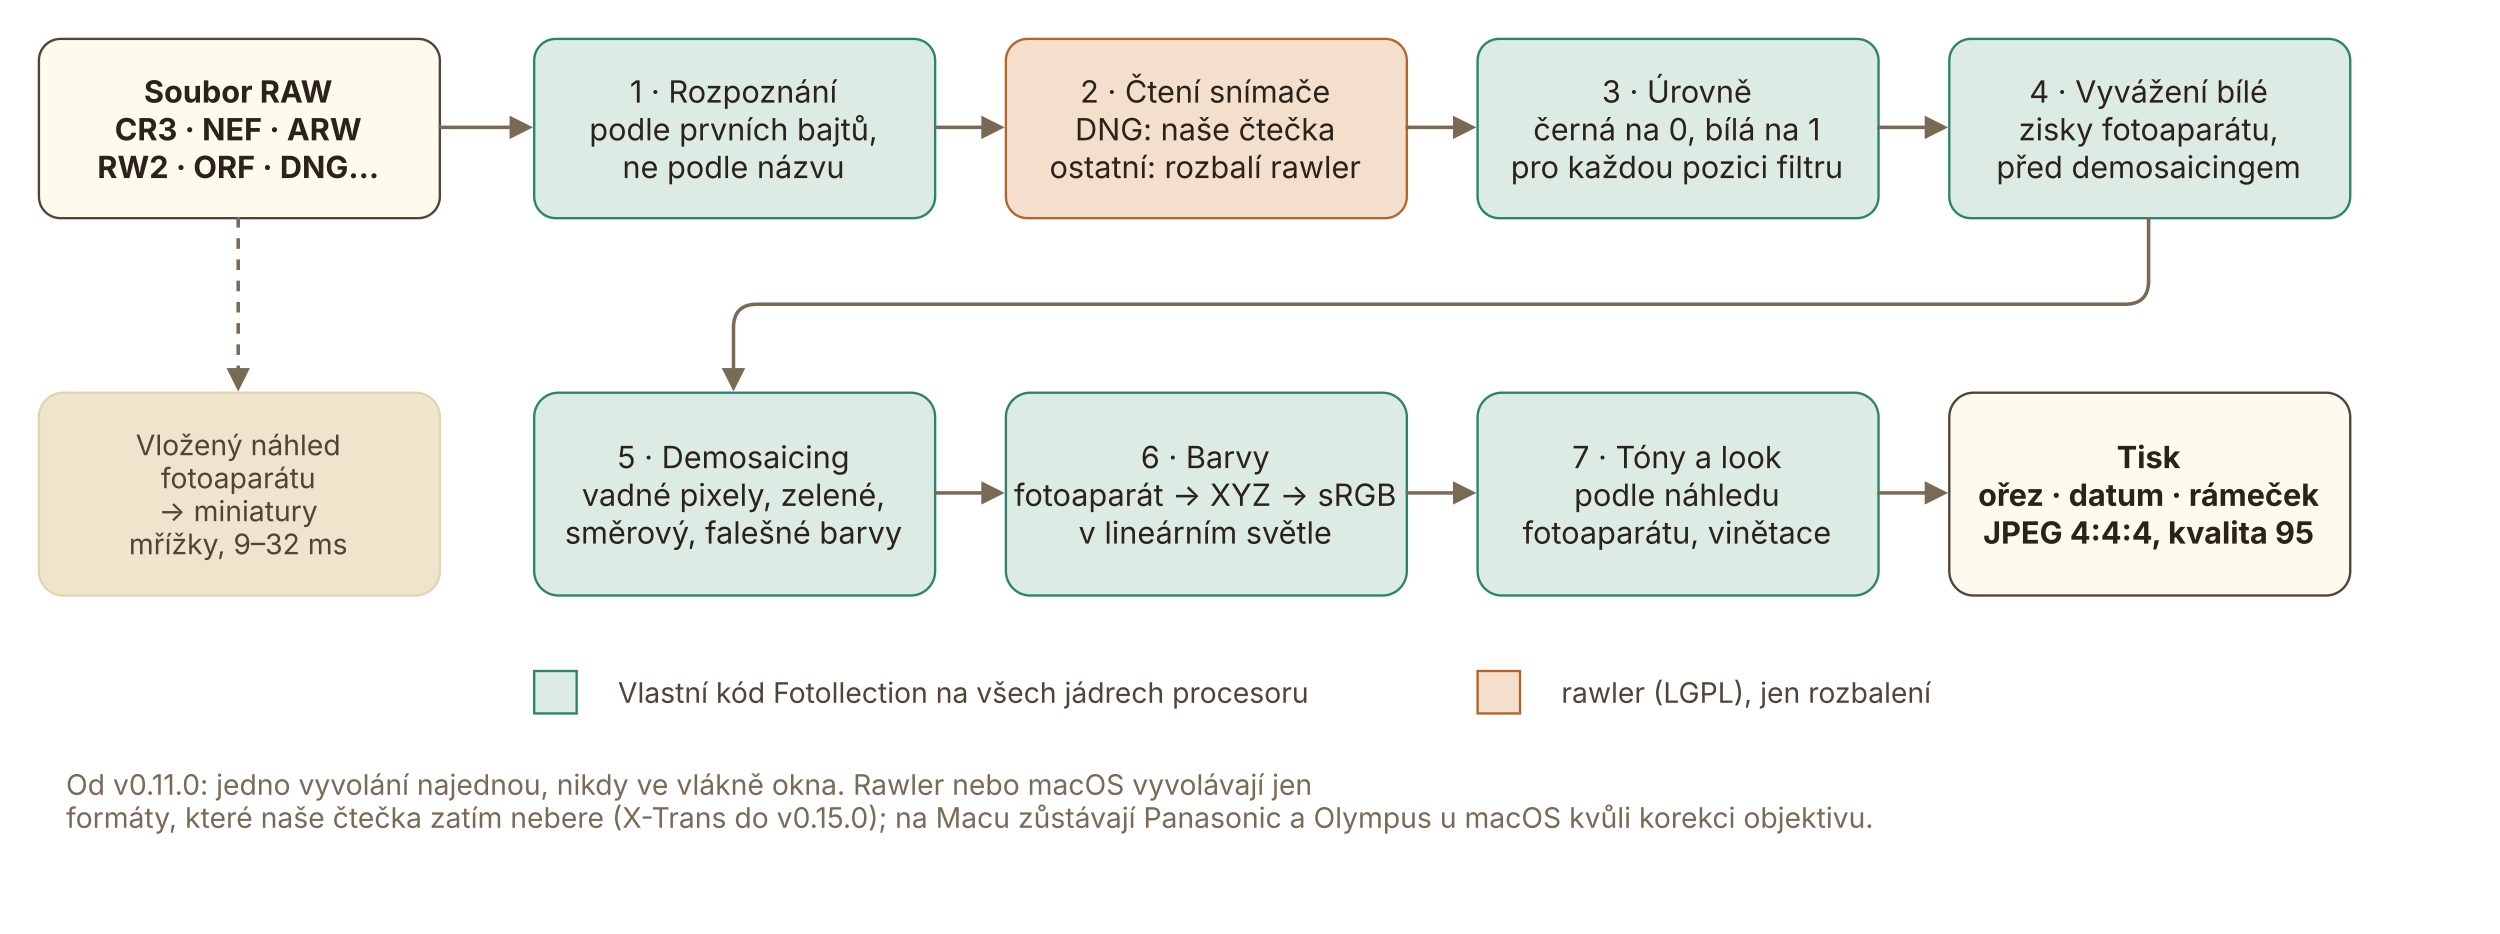
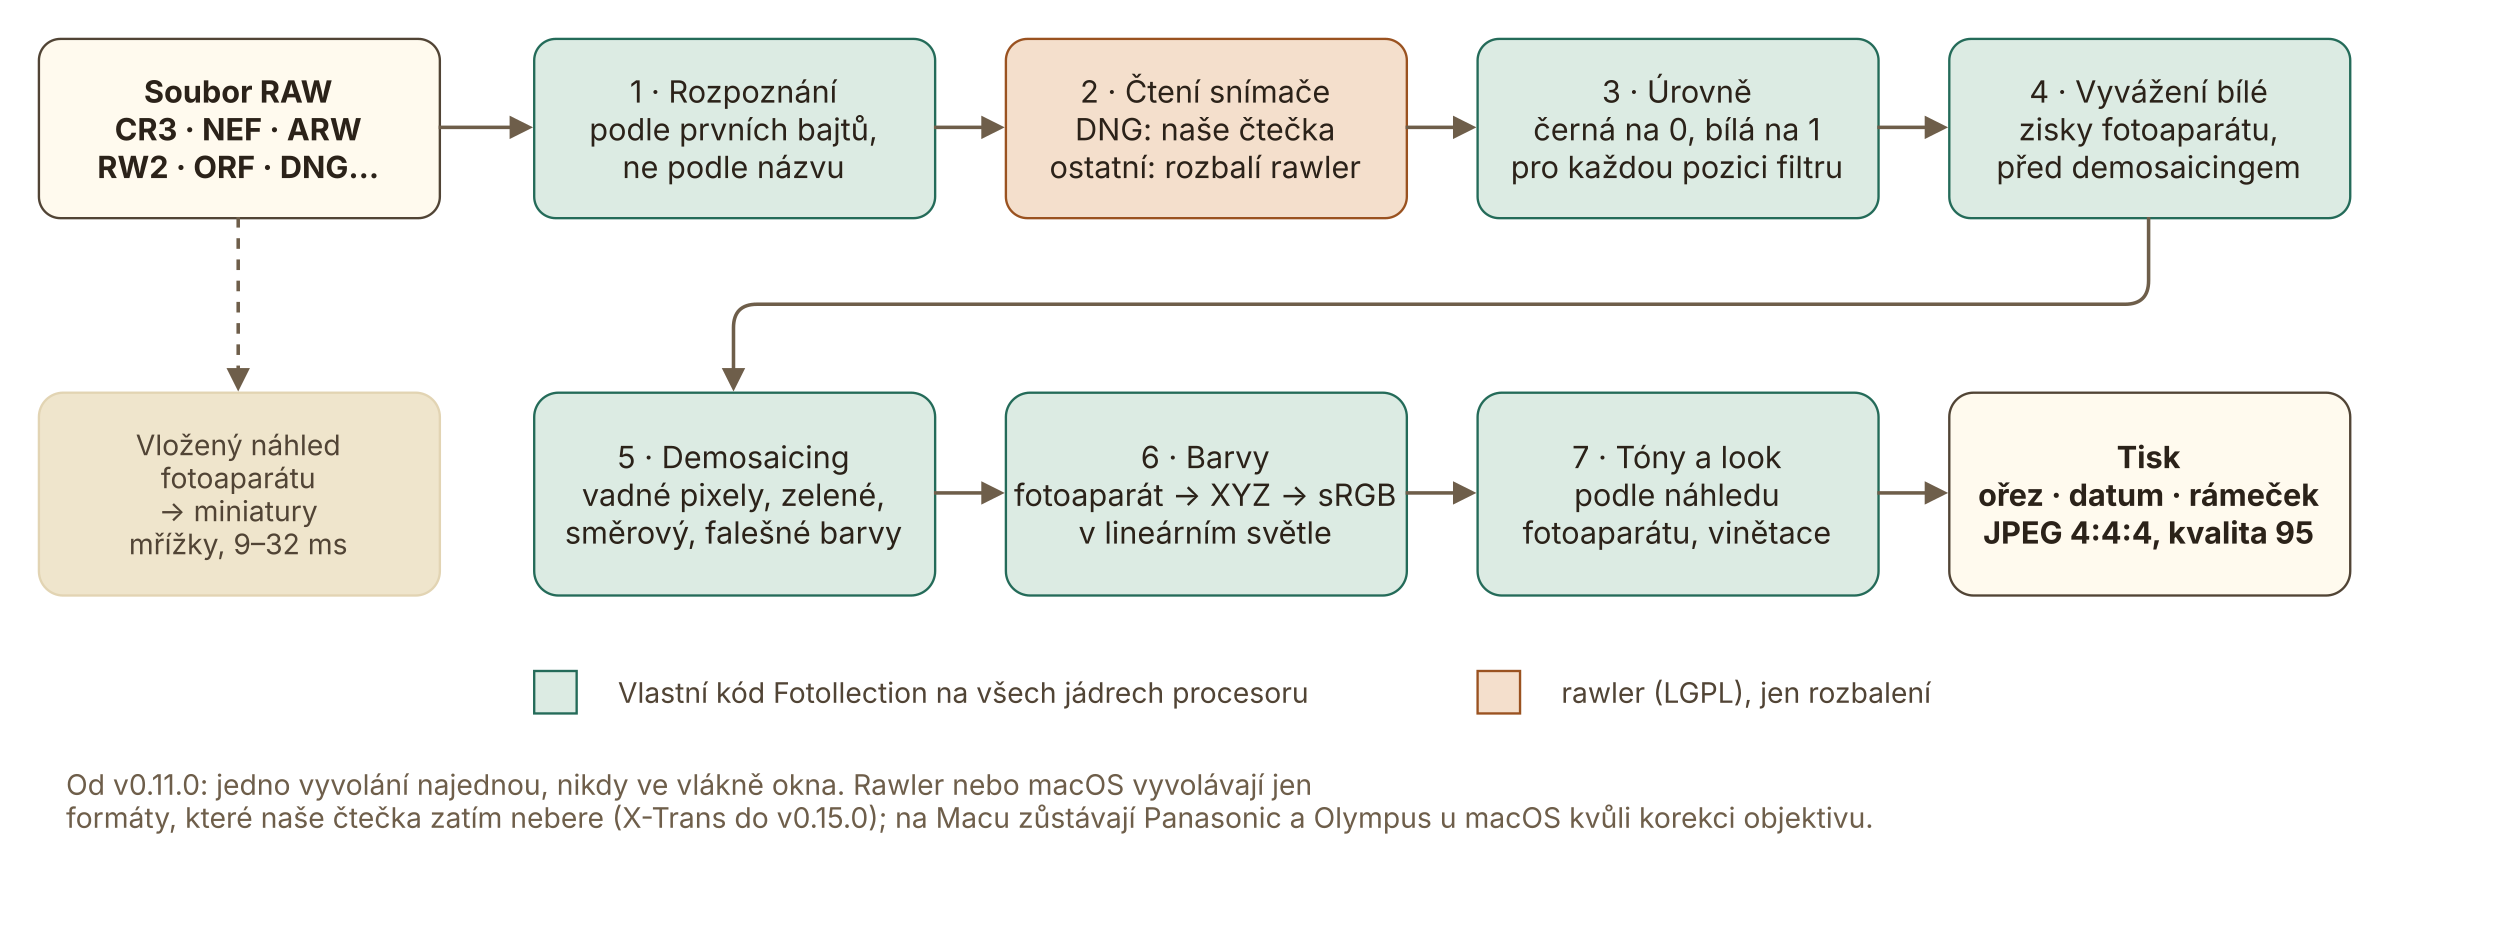
<svg xmlns="http://www.w3.org/2000/svg" role="img" aria-label="raw-develop" style="background: transparent; background-color: transparent; " version="1.1" width="1060px" height="396px" viewBox="0 0 1060 396">
-   <style>@media (prefers-color-scheme: dark){[fill="#fffaee"]{fill:#262019}[stroke="#fffaee"]{stroke:#262019}[fill="#efe5cc"]{fill:#211b15}[stroke="#efe5cc"]{stroke:#211b15}[fill="#2b2219"]{fill:#f3ead6}[stroke="#2b2219"]{stroke:#f3ead6}[fill="#514435"]{fill:#d8cab0}[stroke="#514435"]{stroke:#d8cab0}[fill="#7a6a55"]{fill:#a8977c}[stroke="#7a6a55"]{stroke:#a8977c}[fill="#e2d4b3"]{fill:#3b3127}[stroke="#e2d4b3"]{stroke:#3b3127}[fill="#2c836d"]{fill:#c98a52}[stroke="#2c836d"]{stroke:#c98a52}[fill="#dcebe3"]{fill:#3a2c1f}[stroke="#dcebe3"]{stroke:#3a2c1f}[fill="#b5652a"]{fill:#e3a067}[stroke="#b5652a"]{stroke:#e3a067}[fill="#f4dfcc"]{fill:#3a2a1c}[stroke="#f4dfcc"]{stroke:#3a2a1c}}</style>
+   <style>@media (prefers-color-scheme: dark){[fill="#fffaee"]{fill:#262019}[stroke="#fffaee"]{stroke:#262019}[fill="#efe5cc"]{fill:#2a231b}[stroke="#efe5cc"]{stroke:#2a231b}[fill="#2b2219"]{fill:#f3ead6}[stroke="#2b2219"]{stroke:#f3ead6}[fill="#514435"]{fill:#d8cab0}[stroke="#514435"]{stroke:#d8cab0}[fill="#6e5e4a"]{fill:#a8977c}[stroke="#6e5e4a"]{stroke:#a8977c}[fill="#e2d4b3"]{fill:#3b3127}[stroke="#e2d4b3"]{stroke:#3b3127}[fill="#246b59"]{fill:#5cc0b4}[stroke="#246b59"]{stroke:#5cc0b4}[fill="#dcebe3"]{fill:#1d3a35}[stroke="#dcebe3"]{stroke:#1d3a35}[fill="#9a5220"]{fill:#e3a067}[stroke="#9a5220"]{stroke:#e3a067}[fill="#f4dfcc"]{fill:#3a2a1c}[stroke="#f4dfcc"]{stroke:#3a2a1c}}</style>
  <defs />
  <g>
    <g data-cell-id="0">
      <g data-cell-id="1">
        <g data-cell-id="c3">
          <g transform="translate(0.5,0.5)">
            <rect x="16" y="16" width="170" height="76" rx="9.12" ry="9.12" fill="#fffaee" stroke="#514435" pointer-events="all" />
          </g>
          <g>
            <g fill="#2b2219" font-family="system-ui, -apple-system, 'Segoe UI', sans-serif" font-weight="bold" text-anchor="middle" font-size="13px">
              <text x="101" y="43.5">Soubor RAW</text>
              <text x="101" y="59.5">CR3 · NEF · ARW</text>
              <text x="101" y="75.5">RW2 · ORF · DNG…</text>
            </g>
          </g>
        </g>
        <g data-cell-id="c4">
          <g transform="translate(0.5,0.5)">
-             <rect x="226" y="16" width="170" height="76" rx="9.12" ry="9.12" fill="#dcebe3" stroke="#2c836d" pointer-events="all" />
+             <rect x="226" y="16" width="170" height="76" rx="9.12" ry="9.12" fill="#dcebe3" stroke="#246b59" pointer-events="all" />
          </g>
          <g>
            <g fill="#2b2219" font-family="system-ui, -apple-system, 'Segoe UI', sans-serif" text-anchor="middle" font-size="13px">
              <text x="311" y="43.5">1 · Rozpoznání</text>
              <text x="311" y="59.5">podle prvních bajtů,</text>
              <text x="311" y="75.5">ne podle názvu</text>
            </g>
          </g>
        </g>
        <g data-cell-id="c5">
          <g transform="translate(0.5,0.5)">
-             <rect x="426" y="16" width="170" height="76" rx="9.12" ry="9.12" fill="#f4dfcc" stroke="#b5652a" pointer-events="all" />
+             <rect x="426" y="16" width="170" height="76" rx="9.12" ry="9.12" fill="#f4dfcc" stroke="#9a5220" pointer-events="all" />
          </g>
          <g>
            <g fill="#2b2219" font-family="system-ui, -apple-system, 'Segoe UI', sans-serif" text-anchor="middle" font-size="13px">
              <text x="511" y="43.5">2 · Čtení snímače</text>
              <text x="511" y="59.5">DNG: naše čtečka</text>
              <text x="511" y="75.5">ostatní: rozbalí rawler</text>
            </g>
          </g>
        </g>
        <g data-cell-id="c6">
          <g transform="translate(0.5,0.5)">
-             <rect x="626" y="16" width="170" height="76" rx="9.12" ry="9.12" fill="#dcebe3" stroke="#2c836d" pointer-events="all" />
+             <rect x="626" y="16" width="170" height="76" rx="9.12" ry="9.12" fill="#dcebe3" stroke="#246b59" pointer-events="all" />
          </g>
          <g>
            <g fill="#2b2219" font-family="system-ui, -apple-system, 'Segoe UI', sans-serif" text-anchor="middle" font-size="13px">
              <text x="711" y="43.5">3 · Úrovně</text>
              <text x="711" y="59.5">černá na 0, bílá na 1</text>
              <text x="711" y="75.5">pro každou pozici filtru</text>
            </g>
          </g>
        </g>
        <g data-cell-id="c7">
          <g transform="translate(0.5,0.5)">
-             <rect x="826" y="16" width="170" height="76" rx="9.12" ry="9.12" fill="#dcebe3" stroke="#2c836d" pointer-events="all" />
+             <rect x="826" y="16" width="170" height="76" rx="9.12" ry="9.12" fill="#dcebe3" stroke="#246b59" pointer-events="all" />
          </g>
          <g>
            <g fill="#2b2219" font-family="system-ui, -apple-system, 'Segoe UI', sans-serif" text-anchor="middle" font-size="13px">
              <text x="911" y="43.5">4 · Vyvážení bílé</text>
              <text x="911" y="59.5">zisky fotoaparátu,</text>
              <text x="911" y="75.5">před demosaicingem</text>
            </g>
          </g>
        </g>
        <g data-cell-id="c8">
          <g transform="translate(0.5,0.5)">
-             <rect x="226" y="166" width="170" height="86" rx="10.32" ry="10.32" fill="#dcebe3" stroke="#2c836d" pointer-events="all" />
+             <rect x="226" y="166" width="170" height="86" rx="10.32" ry="10.32" fill="#dcebe3" stroke="#246b59" pointer-events="all" />
          </g>
          <g>
            <g fill="#2b2219" font-family="system-ui, -apple-system, 'Segoe UI', sans-serif" text-anchor="middle" font-size="13px">
              <text x="311" y="198.5">5 · Demosaicing</text>
              <text x="311" y="214.5">vadné pixely, zelené,</text>
              <text x="311" y="230.5">směrový, falešné barvy</text>
            </g>
          </g>
        </g>
        <g data-cell-id="c9">
          <g transform="translate(0.5,0.5)">
-             <rect x="426" y="166" width="170" height="86" rx="10.32" ry="10.32" fill="#dcebe3" stroke="#2c836d" pointer-events="all" />
+             <rect x="426" y="166" width="170" height="86" rx="10.32" ry="10.32" fill="#dcebe3" stroke="#246b59" pointer-events="all" />
          </g>
          <g>
            <g fill="#2b2219" font-family="system-ui, -apple-system, 'Segoe UI', sans-serif" text-anchor="middle" font-size="13px">
              <text x="511" y="198.5">6 · Barvy</text>
              <text x="511" y="214.5">fotoaparát → XYZ → sRGB</text>
              <text x="511" y="230.5">v lineárním světle</text>
            </g>
          </g>
        </g>
        <g data-cell-id="c10">
          <g transform="translate(0.5,0.5)">
-             <rect x="626" y="166" width="170" height="86" rx="10.32" ry="10.32" fill="#dcebe3" stroke="#2c836d" pointer-events="all" />
+             <rect x="626" y="166" width="170" height="86" rx="10.32" ry="10.32" fill="#dcebe3" stroke="#246b59" pointer-events="all" />
          </g>
          <g>
            <g fill="#2b2219" font-family="system-ui, -apple-system, 'Segoe UI', sans-serif" text-anchor="middle" font-size="13px">
              <text x="711" y="198.5">7 · Tóny a look</text>
              <text x="711" y="214.5">podle náhledu</text>
              <text x="711" y="230.5">fotoaparátu, vinětace</text>
            </g>
          </g>
        </g>
        <g data-cell-id="c11">
          <g transform="translate(0.5,0.5)">
            <rect x="826" y="166" width="170" height="86" rx="10.32" ry="10.32" fill="#fffaee" stroke="#514435" pointer-events="all" />
          </g>
          <g>
            <g fill="#2b2219" font-family="system-ui, -apple-system, 'Segoe UI', sans-serif" font-weight="bold" text-anchor="middle" font-size="13px">
              <text x="911" y="198.5">Tisk</text>
              <text x="911" y="214.5">ořez · datum · rámeček</text>
              <text x="911" y="230.5">JPEG 4:4:4, kvalita 95</text>
            </g>
          </g>
        </g>
        <g data-cell-id="c12">
          <g>
-             <path d="M 186 54 L 216.82 54" fill="none" stroke="#7a6a55" stroke-width="1.5" stroke-miterlimit="10" pointer-events="stroke" />
-             <path d="M 224.32 54 L 216.82 57.75 L 216.82 50.25 Z" fill="#7a6a55" stroke="#7a6a55" stroke-width="1.5" stroke-miterlimit="10" pointer-events="all" />
+             <path d="M 186 54 L 216.82 54" fill="none" stroke="#6e5e4a" stroke-width="1.5" stroke-miterlimit="10" pointer-events="stroke" />
+             <path d="M 224.32 54 L 216.82 57.75 L 216.82 50.25 Z" fill="#6e5e4a" stroke="#6e5e4a" stroke-width="1.5" stroke-miterlimit="10" pointer-events="all" />
          </g>
        </g>
        <g data-cell-id="c13">
          <g>
-             <path d="M 396 54 L 416.82 54" fill="none" stroke="#7a6a55" stroke-width="1.5" stroke-miterlimit="10" pointer-events="stroke" />
-             <path d="M 424.32 54 L 416.82 57.75 L 416.82 50.25 Z" fill="#7a6a55" stroke="#7a6a55" stroke-width="1.5" stroke-miterlimit="10" pointer-events="all" />
+             <path d="M 396 54 L 416.82 54" fill="none" stroke="#6e5e4a" stroke-width="1.5" stroke-miterlimit="10" pointer-events="stroke" />
+             <path d="M 424.32 54 L 416.82 57.75 L 416.82 50.25 Z" fill="#6e5e4a" stroke="#6e5e4a" stroke-width="1.5" stroke-miterlimit="10" pointer-events="all" />
          </g>
        </g>
        <g data-cell-id="c14">
          <g>
-             <path d="M 596 54 L 616.82 54" fill="none" stroke="#7a6a55" stroke-width="1.5" stroke-miterlimit="10" pointer-events="stroke" />
-             <path d="M 624.32 54 L 616.82 57.75 L 616.82 50.25 Z" fill="#7a6a55" stroke="#7a6a55" stroke-width="1.5" stroke-miterlimit="10" pointer-events="all" />
+             <path d="M 596 54 L 616.82 54" fill="none" stroke="#6e5e4a" stroke-width="1.5" stroke-miterlimit="10" pointer-events="stroke" />
+             <path d="M 624.32 54 L 616.82 57.75 L 616.82 50.25 Z" fill="#6e5e4a" stroke="#6e5e4a" stroke-width="1.5" stroke-miterlimit="10" pointer-events="all" />
          </g>
        </g>
        <g data-cell-id="c15">
          <g>
-             <path d="M 796 54 L 816.82 54" fill="none" stroke="#7a6a55" stroke-width="1.5" stroke-miterlimit="10" pointer-events="stroke" />
-             <path d="M 824.32 54 L 816.82 57.75 L 816.82 50.25 Z" fill="#7a6a55" stroke="#7a6a55" stroke-width="1.5" stroke-miterlimit="10" pointer-events="all" />
+             <path d="M 796 54 L 816.82 54" fill="none" stroke="#6e5e4a" stroke-width="1.5" stroke-miterlimit="10" pointer-events="stroke" />
+             <path d="M 824.32 54 L 816.82 57.75 L 816.82 50.25 Z" fill="#6e5e4a" stroke="#6e5e4a" stroke-width="1.5" stroke-miterlimit="10" pointer-events="all" />
          </g>
        </g>
        <g data-cell-id="c16">
          <g>
-             <path d="M 911 92 L 911 119 Q 911 129 901 129 L 321 129 Q 311 129 311 139 L 311 156.82" fill="none" stroke="#7a6a55" stroke-width="1.5" stroke-miterlimit="10" pointer-events="stroke" />
-             <path d="M 311 164.32 L 307.25 156.82 L 314.75 156.82 Z" fill="#7a6a55" stroke="#7a6a55" stroke-width="1.5" stroke-miterlimit="10" pointer-events="all" />
+             <path d="M 911 92 L 911 119 Q 911 129 901 129 L 321 129 Q 311 129 311 139 L 311 156.82" fill="none" stroke="#6e5e4a" stroke-width="1.5" stroke-miterlimit="10" pointer-events="stroke" />
+             <path d="M 311 164.32 L 307.25 156.82 L 314.75 156.82 Z" fill="#6e5e4a" stroke="#6e5e4a" stroke-width="1.5" stroke-miterlimit="10" pointer-events="all" />
          </g>
        </g>
        <g data-cell-id="c17">
          <g>
-             <path d="M 396 209 L 416.82 209" fill="none" stroke="#7a6a55" stroke-width="1.5" stroke-miterlimit="10" pointer-events="stroke" />
-             <path d="M 424.32 209 L 416.82 212.75 L 416.82 205.25 Z" fill="#7a6a55" stroke="#7a6a55" stroke-width="1.5" stroke-miterlimit="10" pointer-events="all" />
+             <path d="M 396 209 L 416.82 209" fill="none" stroke="#6e5e4a" stroke-width="1.5" stroke-miterlimit="10" pointer-events="stroke" />
+             <path d="M 424.32 209 L 416.82 212.75 L 416.82 205.25 Z" fill="#6e5e4a" stroke="#6e5e4a" stroke-width="1.5" stroke-miterlimit="10" pointer-events="all" />
          </g>
        </g>
        <g data-cell-id="c18">
          <g>
-             <path d="M 596 209 L 616.82 209" fill="none" stroke="#7a6a55" stroke-width="1.5" stroke-miterlimit="10" pointer-events="stroke" />
-             <path d="M 624.32 209 L 616.82 212.75 L 616.82 205.25 Z" fill="#7a6a55" stroke="#7a6a55" stroke-width="1.5" stroke-miterlimit="10" pointer-events="all" />
+             <path d="M 596 209 L 616.82 209" fill="none" stroke="#6e5e4a" stroke-width="1.5" stroke-miterlimit="10" pointer-events="stroke" />
+             <path d="M 624.32 209 L 616.82 212.75 L 616.82 205.25 Z" fill="#6e5e4a" stroke="#6e5e4a" stroke-width="1.5" stroke-miterlimit="10" pointer-events="all" />
          </g>
        </g>
        <g data-cell-id="c19">
          <g>
-             <path d="M 796 209 L 816.82 209" fill="none" stroke="#7a6a55" stroke-width="1.5" stroke-miterlimit="10" pointer-events="stroke" />
-             <path d="M 824.32 209 L 816.82 212.75 L 816.82 205.25 Z" fill="#7a6a55" stroke="#7a6a55" stroke-width="1.5" stroke-miterlimit="10" pointer-events="all" />
+             <path d="M 796 209 L 816.82 209" fill="none" stroke="#6e5e4a" stroke-width="1.5" stroke-miterlimit="10" pointer-events="stroke" />
+             <path d="M 824.32 209 L 816.82 212.75 L 816.82 205.25 Z" fill="#6e5e4a" stroke="#6e5e4a" stroke-width="1.5" stroke-miterlimit="10" pointer-events="all" />
          </g>
        </g>
        <g data-cell-id="c20">
          <g transform="translate(0.5,0.5)">
            <rect x="16" y="166" width="170" height="86" rx="10.32" ry="10.32" fill="#efe5cc" stroke="#e2d4b3" pointer-events="all" />
          </g>
          <g>
            <g fill="#514435" font-family="system-ui, -apple-system, 'Segoe UI', sans-serif" text-anchor="middle" font-size="12px">
              <text x="101" y="193">Vložený náhled</text>
              <text x="101" y="207">fotoaparátu</text>
              <text x="101" y="221">→ miniatury</text>
              <text x="101" y="235">mřížky, 9–32 ms</text>
            </g>
          </g>
        </g>
        <g data-cell-id="c21">
          <g>
-             <path d="M 101 92 L 101 156.82" fill="none" stroke="#7a6a55" stroke-width="1.5" stroke-miterlimit="10" stroke-dasharray="4.5 4.5" pointer-events="stroke" />
-             <path d="M 101 164.32 L 97.25 156.82 L 104.75 156.82 Z" fill="#7a6a55" stroke="#7a6a55" stroke-width="1.5" stroke-miterlimit="10" pointer-events="all" />
+             <path d="M 101 92 L 101 156.82" fill="none" stroke="#6e5e4a" stroke-width="1.5" stroke-miterlimit="10" stroke-dasharray="4.5 4.5" pointer-events="stroke" />
+             <path d="M 101 164.32 L 97.25 156.82 L 104.75 156.82 Z" fill="#6e5e4a" stroke="#6e5e4a" stroke-width="1.5" stroke-miterlimit="10" pointer-events="all" />
          </g>
        </g>
        <g data-cell-id="c22">
          <g transform="translate(0.5,0.5)">
-             <rect x="226" y="284" width="18" height="18" fill="#dcebe3" stroke="#2c836d" pointer-events="all" />
+             <rect x="226" y="284" width="18" height="18" fill="#dcebe3" stroke="#246b59" pointer-events="all" />
          </g>
        </g>
        <g data-cell-id="c23">
          <g>
            <rect x="250" y="278" width="330" height="30" rx="3.6" ry="3.6" fill="none" stroke="none" pointer-events="all" />
          </g>
          <g>
            <g fill="#514435" font-family="system-ui, -apple-system, 'Segoe UI', sans-serif" text-anchor="start" font-size="12px">
              <text x="262" y="298">Vlastní kód Fotollection na všech jádrech procesoru</text>
            </g>
          </g>
        </g>
        <g data-cell-id="c24">
          <g transform="translate(0.5,0.5)">
-             <rect x="626" y="284" width="18" height="18" fill="#f4dfcc" stroke="#b5652a" pointer-events="all" />
+             <rect x="626" y="284" width="18" height="18" fill="#f4dfcc" stroke="#9a5220" pointer-events="all" />
          </g>
        </g>
        <g data-cell-id="c25">
          <g>
            <rect x="650" y="278" width="330" height="30" rx="3.6" ry="3.6" fill="none" stroke="none" pointer-events="all" />
          </g>
          <g>
            <g fill="#514435" font-family="system-ui, -apple-system, 'Segoe UI', sans-serif" text-anchor="start" font-size="12px">
              <text x="662" y="298">rawler (LGPL), jen rozbalení</text>
            </g>
          </g>
        </g>
        <g data-cell-id="c26">
          <g>
            <rect x="16" y="316" width="1010" height="46" rx="5.52" ry="5.52" fill="none" stroke="none" pointer-events="all" />
          </g>
          <g>
-             <g fill="#7a6a55" font-family="system-ui, -apple-system, 'Segoe UI', sans-serif" text-anchor="start" font-size="12px">
+             <g fill="#6e5e4a" font-family="system-ui, -apple-system, 'Segoe UI', sans-serif" text-anchor="start" font-size="12px">
              <text x="28" y="337">Od v0.11.0: jedno vyvolání najednou, nikdy ve vlákně okna. Rawler nebo macOS vyvolávají jen</text>
              <text x="28" y="351">formáty, které naše čtečka zatím nebere (X-Trans do v0.15.0); na Macu zůstávají Panasonic a Olympus u macOS kvůli korekci objektivu.</text>
            </g>
          </g>
        </g>
      </g>
    </g>
  </g>
</svg>
